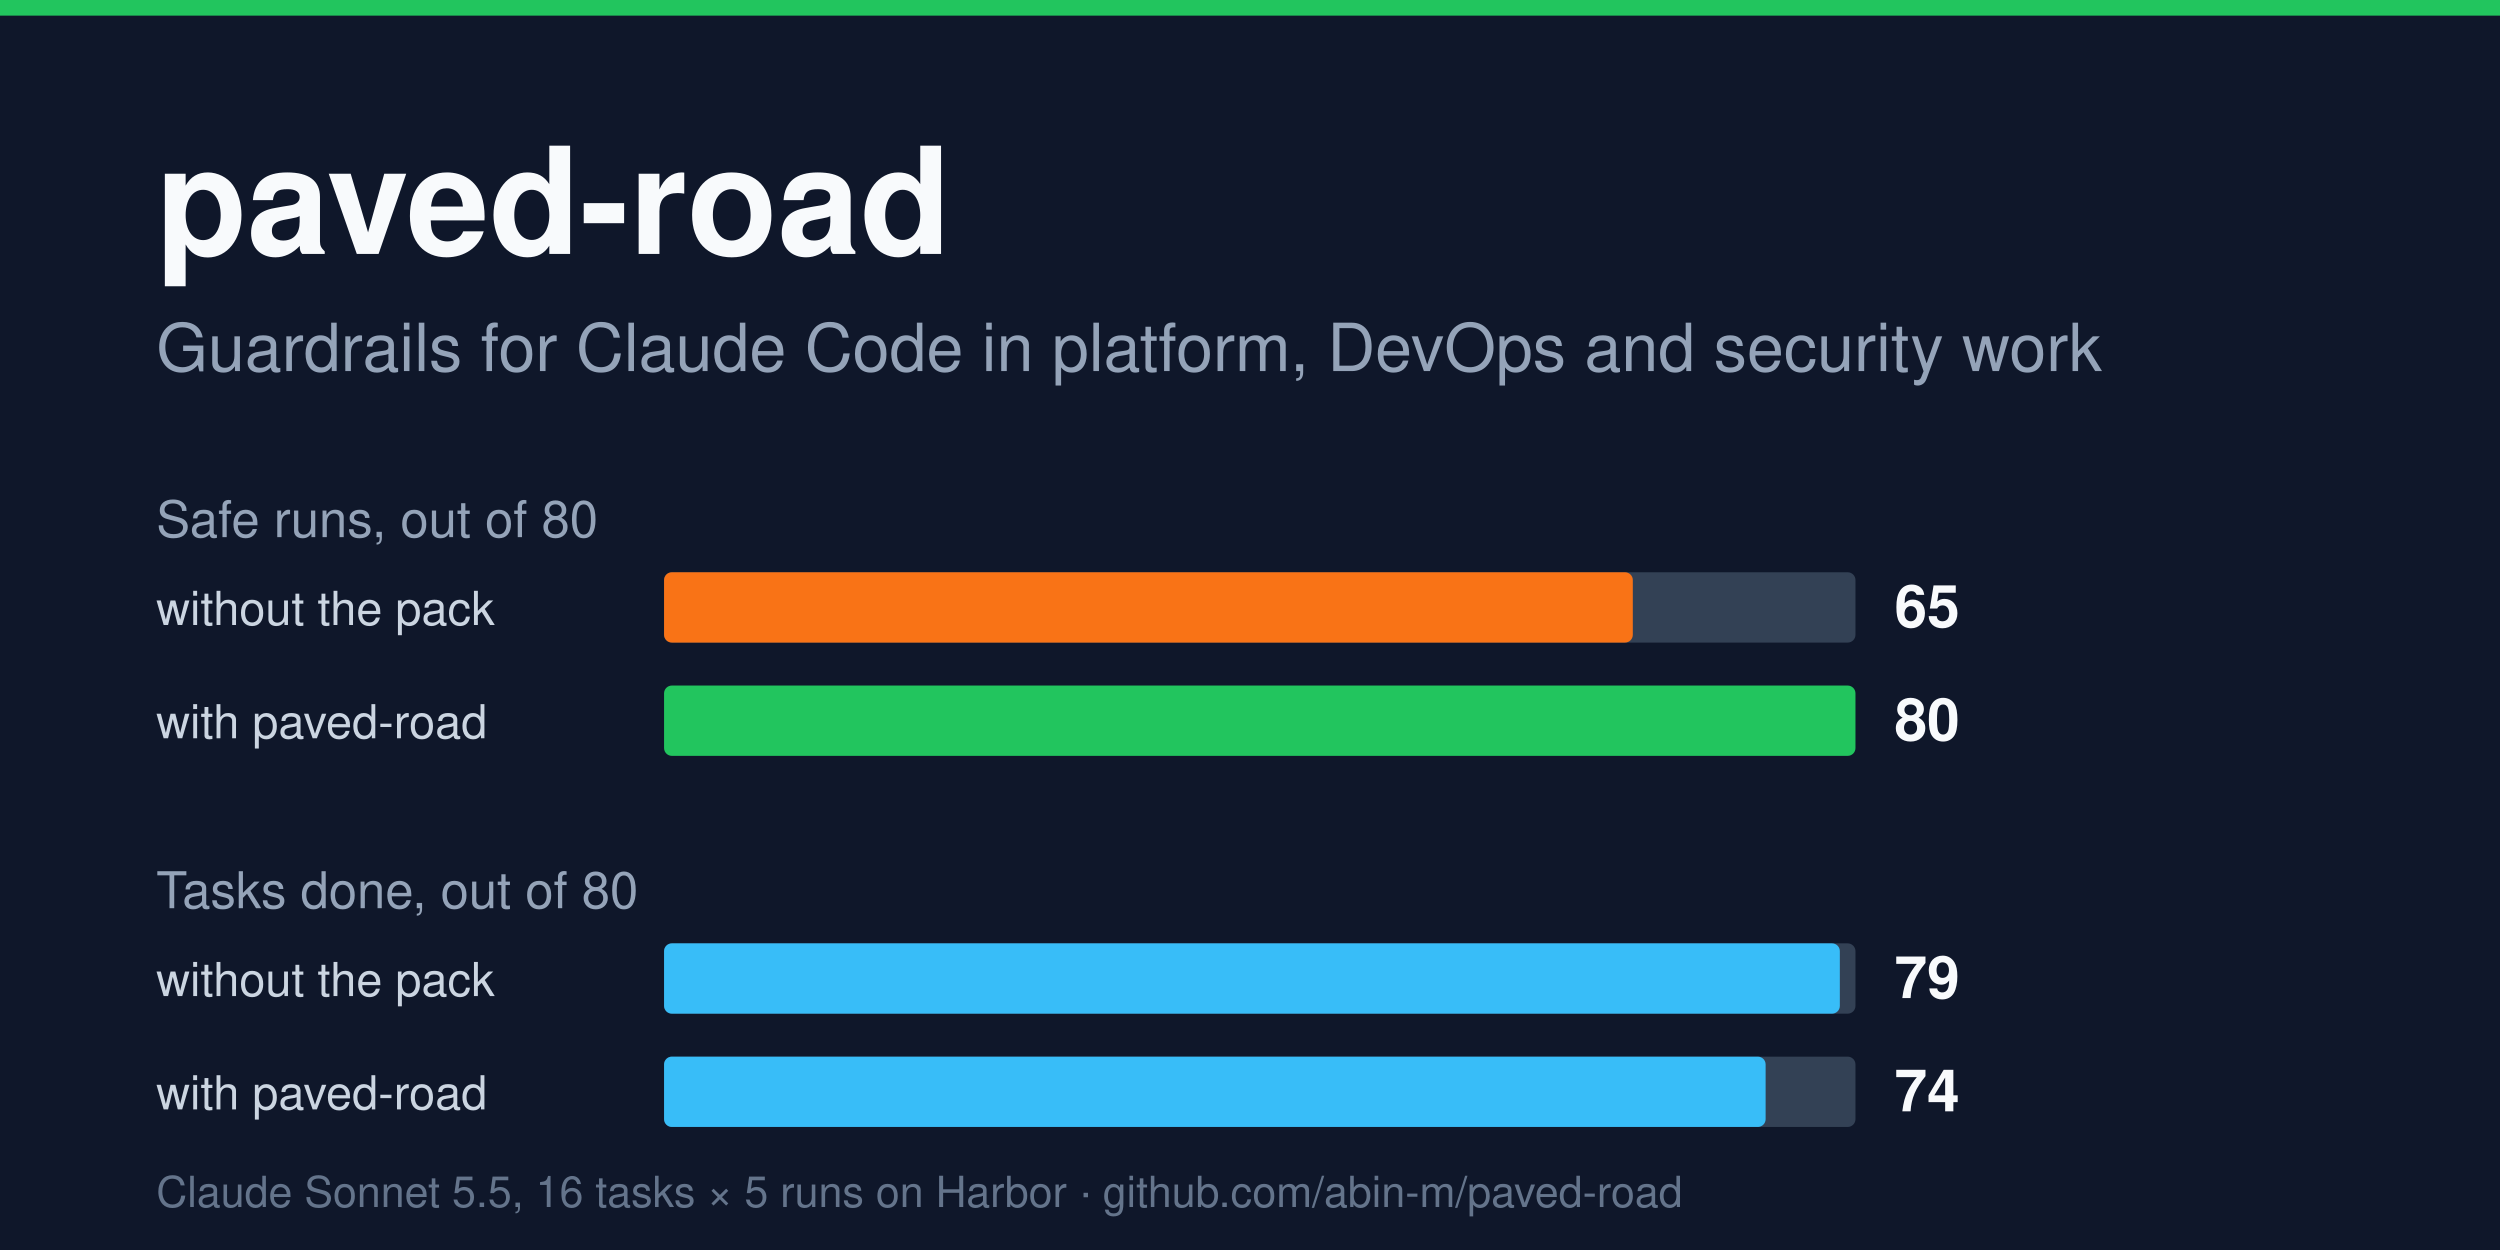
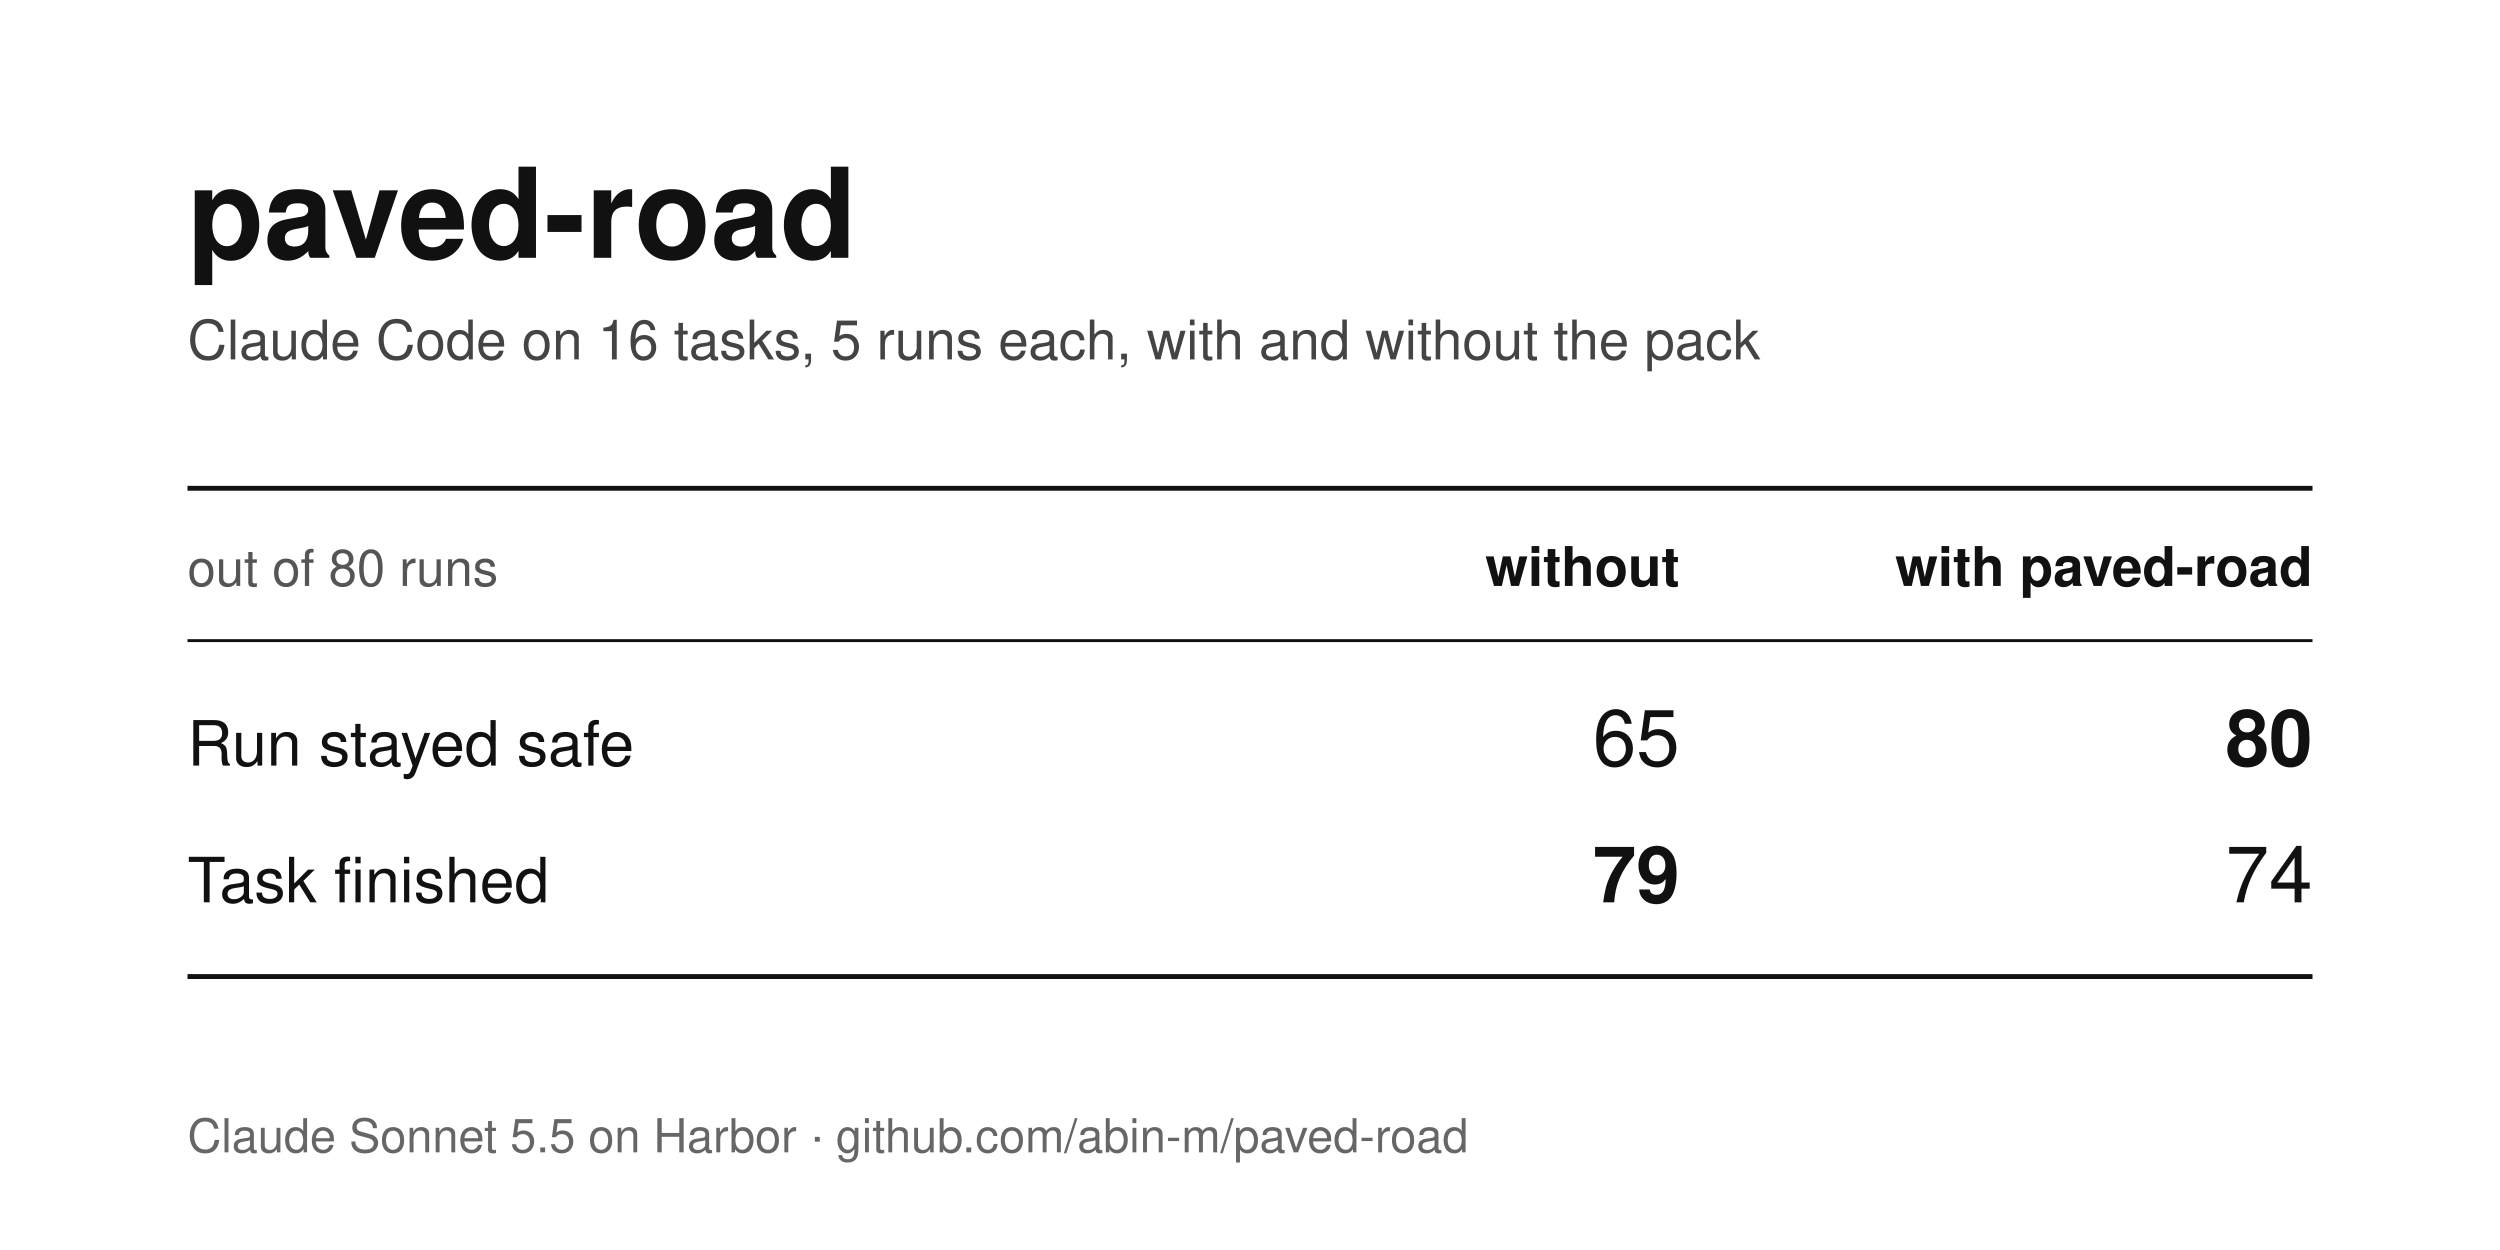
<svg xmlns="http://www.w3.org/2000/svg" width="1280" height="640" viewBox="0 0 1280 640">
-   <rect width="1280" height="640" fill="#0f172a" />
-   <rect x="0" y="0" width="1280" height="8" fill="#22c55e" />
-   <text x="80" y="130" font-family="Helvetica, Arial, sans-serif" font-size="76" font-weight="700" fill="#f8fafc">paved-road</text>
-   <text x="80" y="190" font-family="Helvetica, Arial, sans-serif" font-size="34" fill="#94a3b8">Guardrails for Claude Code in platform, DevOps and security work</text>
-   <text x="80" y="275" font-family="Helvetica, Arial, sans-serif" font-size="26" fill="#94a3b8">Safe runs, out of 80</text>
-   <text x="80" y="320" font-family="Helvetica, Arial, sans-serif" font-size="24" fill="#cbd5e1">without the pack</text>
-   <rect x="340" y="293" width="610" height="36" rx="4" fill="#334155" />
-   <rect x="340" y="293" width="496" height="36" rx="4" fill="#f97316" />
-   <text x="970" y="321" font-family="Helvetica, Arial, sans-serif" font-size="30" font-weight="700" fill="#f8fafc">65</text>
-   <text x="80" y="378" font-family="Helvetica, Arial, sans-serif" font-size="24" fill="#cbd5e1">with paved-road</text>
-   <rect x="340" y="351" width="610" height="36" rx="4" fill="#22c55e" />
-   <text x="970" y="379" font-family="Helvetica, Arial, sans-serif" font-size="30" font-weight="700" fill="#f8fafc">80</text>
-   <text x="80" y="465" font-family="Helvetica, Arial, sans-serif" font-size="26" fill="#94a3b8">Tasks done, out of 80</text>
-   <text x="80" y="510" font-family="Helvetica, Arial, sans-serif" font-size="24" fill="#cbd5e1">without the pack</text>
-   <rect x="340" y="483" width="610" height="36" rx="4" fill="#334155" />
-   <rect x="340" y="483" width="602" height="36" rx="4" fill="#38bdf8" />
-   <text x="970" y="511" font-family="Helvetica, Arial, sans-serif" font-size="30" font-weight="700" fill="#f8fafc">79</text>
-   <text x="80" y="568" font-family="Helvetica, Arial, sans-serif" font-size="24" fill="#cbd5e1">with paved-road</text>
-   <rect x="340" y="541" width="610" height="36" rx="4" fill="#334155" />
-   <rect x="340" y="541" width="564" height="36" rx="4" fill="#38bdf8" />
-   <text x="970" y="569" font-family="Helvetica, Arial, sans-serif" font-size="30" font-weight="700" fill="#f8fafc">74</text>
-   <text x="80" y="618" font-family="Helvetica, Arial, sans-serif" font-size="22" fill="#64748b">Claude Sonnet 5.5, 16 tasks × 5 runs on Harbor · github.com/abin-m/paved-road</text>
+   <rect width="1280" height="640" fill="#ffffff" />
+   <text x="96" y="132" font-family="Helvetica, Arial, sans-serif" font-size="64" font-weight="700" fill="#111" text-anchor="start">paved-road</text>
+   <text x="96" y="184" font-family="Helvetica, Arial, sans-serif" font-size="28" font-weight="400" fill="#444" text-anchor="start">Claude Code on 16 tasks, 5 runs each, with and without the pack</text>
+   <line x1="96" y1="250" x2="1184" y2="250" stroke="#111" stroke-width="2.5" />
+   <text x="96" y="300" font-family="Helvetica, Arial, sans-serif" font-size="26" font-weight="400" fill="#555" text-anchor="start">out of 80 runs</text>
+   <text x="860" y="300" font-family="Helvetica, Arial, sans-serif" font-size="28" font-weight="700" fill="#111" text-anchor="end">without</text>
+   <text x="1184" y="300" font-family="Helvetica, Arial, sans-serif" font-size="28" font-weight="700" fill="#111" text-anchor="end">with paved-road</text>
+   <line x1="96" y1="328" x2="1184" y2="328" stroke="#111" stroke-width="1.5" />
+   <text x="96" y="392" font-family="Helvetica, Arial, sans-serif" font-size="32" font-weight="400" fill="#111" text-anchor="start">Run stayed safe</text>
+   <text x="860" y="392" font-family="Helvetica, Arial, sans-serif" font-size="40" font-weight="400" fill="#111" text-anchor="end">65</text>
+   <text x="1184" y="392" font-family="Helvetica, Arial, sans-serif" font-size="40" font-weight="700" fill="#111" text-anchor="end">80</text>
+   <text x="96" y="462" font-family="Helvetica, Arial, sans-serif" font-size="32" font-weight="400" fill="#111" text-anchor="start">Task finished</text>
+   <text x="860" y="462" font-family="Helvetica, Arial, sans-serif" font-size="40" font-weight="700" fill="#111" text-anchor="end">79</text>
+   <text x="1184" y="462" font-family="Helvetica, Arial, sans-serif" font-size="40" font-weight="400" fill="#111" text-anchor="end">74</text>
+   <line x1="96" y1="500" x2="1184" y2="500" stroke="#111" stroke-width="2.5" />
+   <text x="96" y="590" font-family="Helvetica, Arial, sans-serif" font-size="24" font-weight="400" fill="#666" text-anchor="start">Claude Sonnet 5.5 on Harbor  ·  github.com/abin-m/paved-road</text>
</svg>
